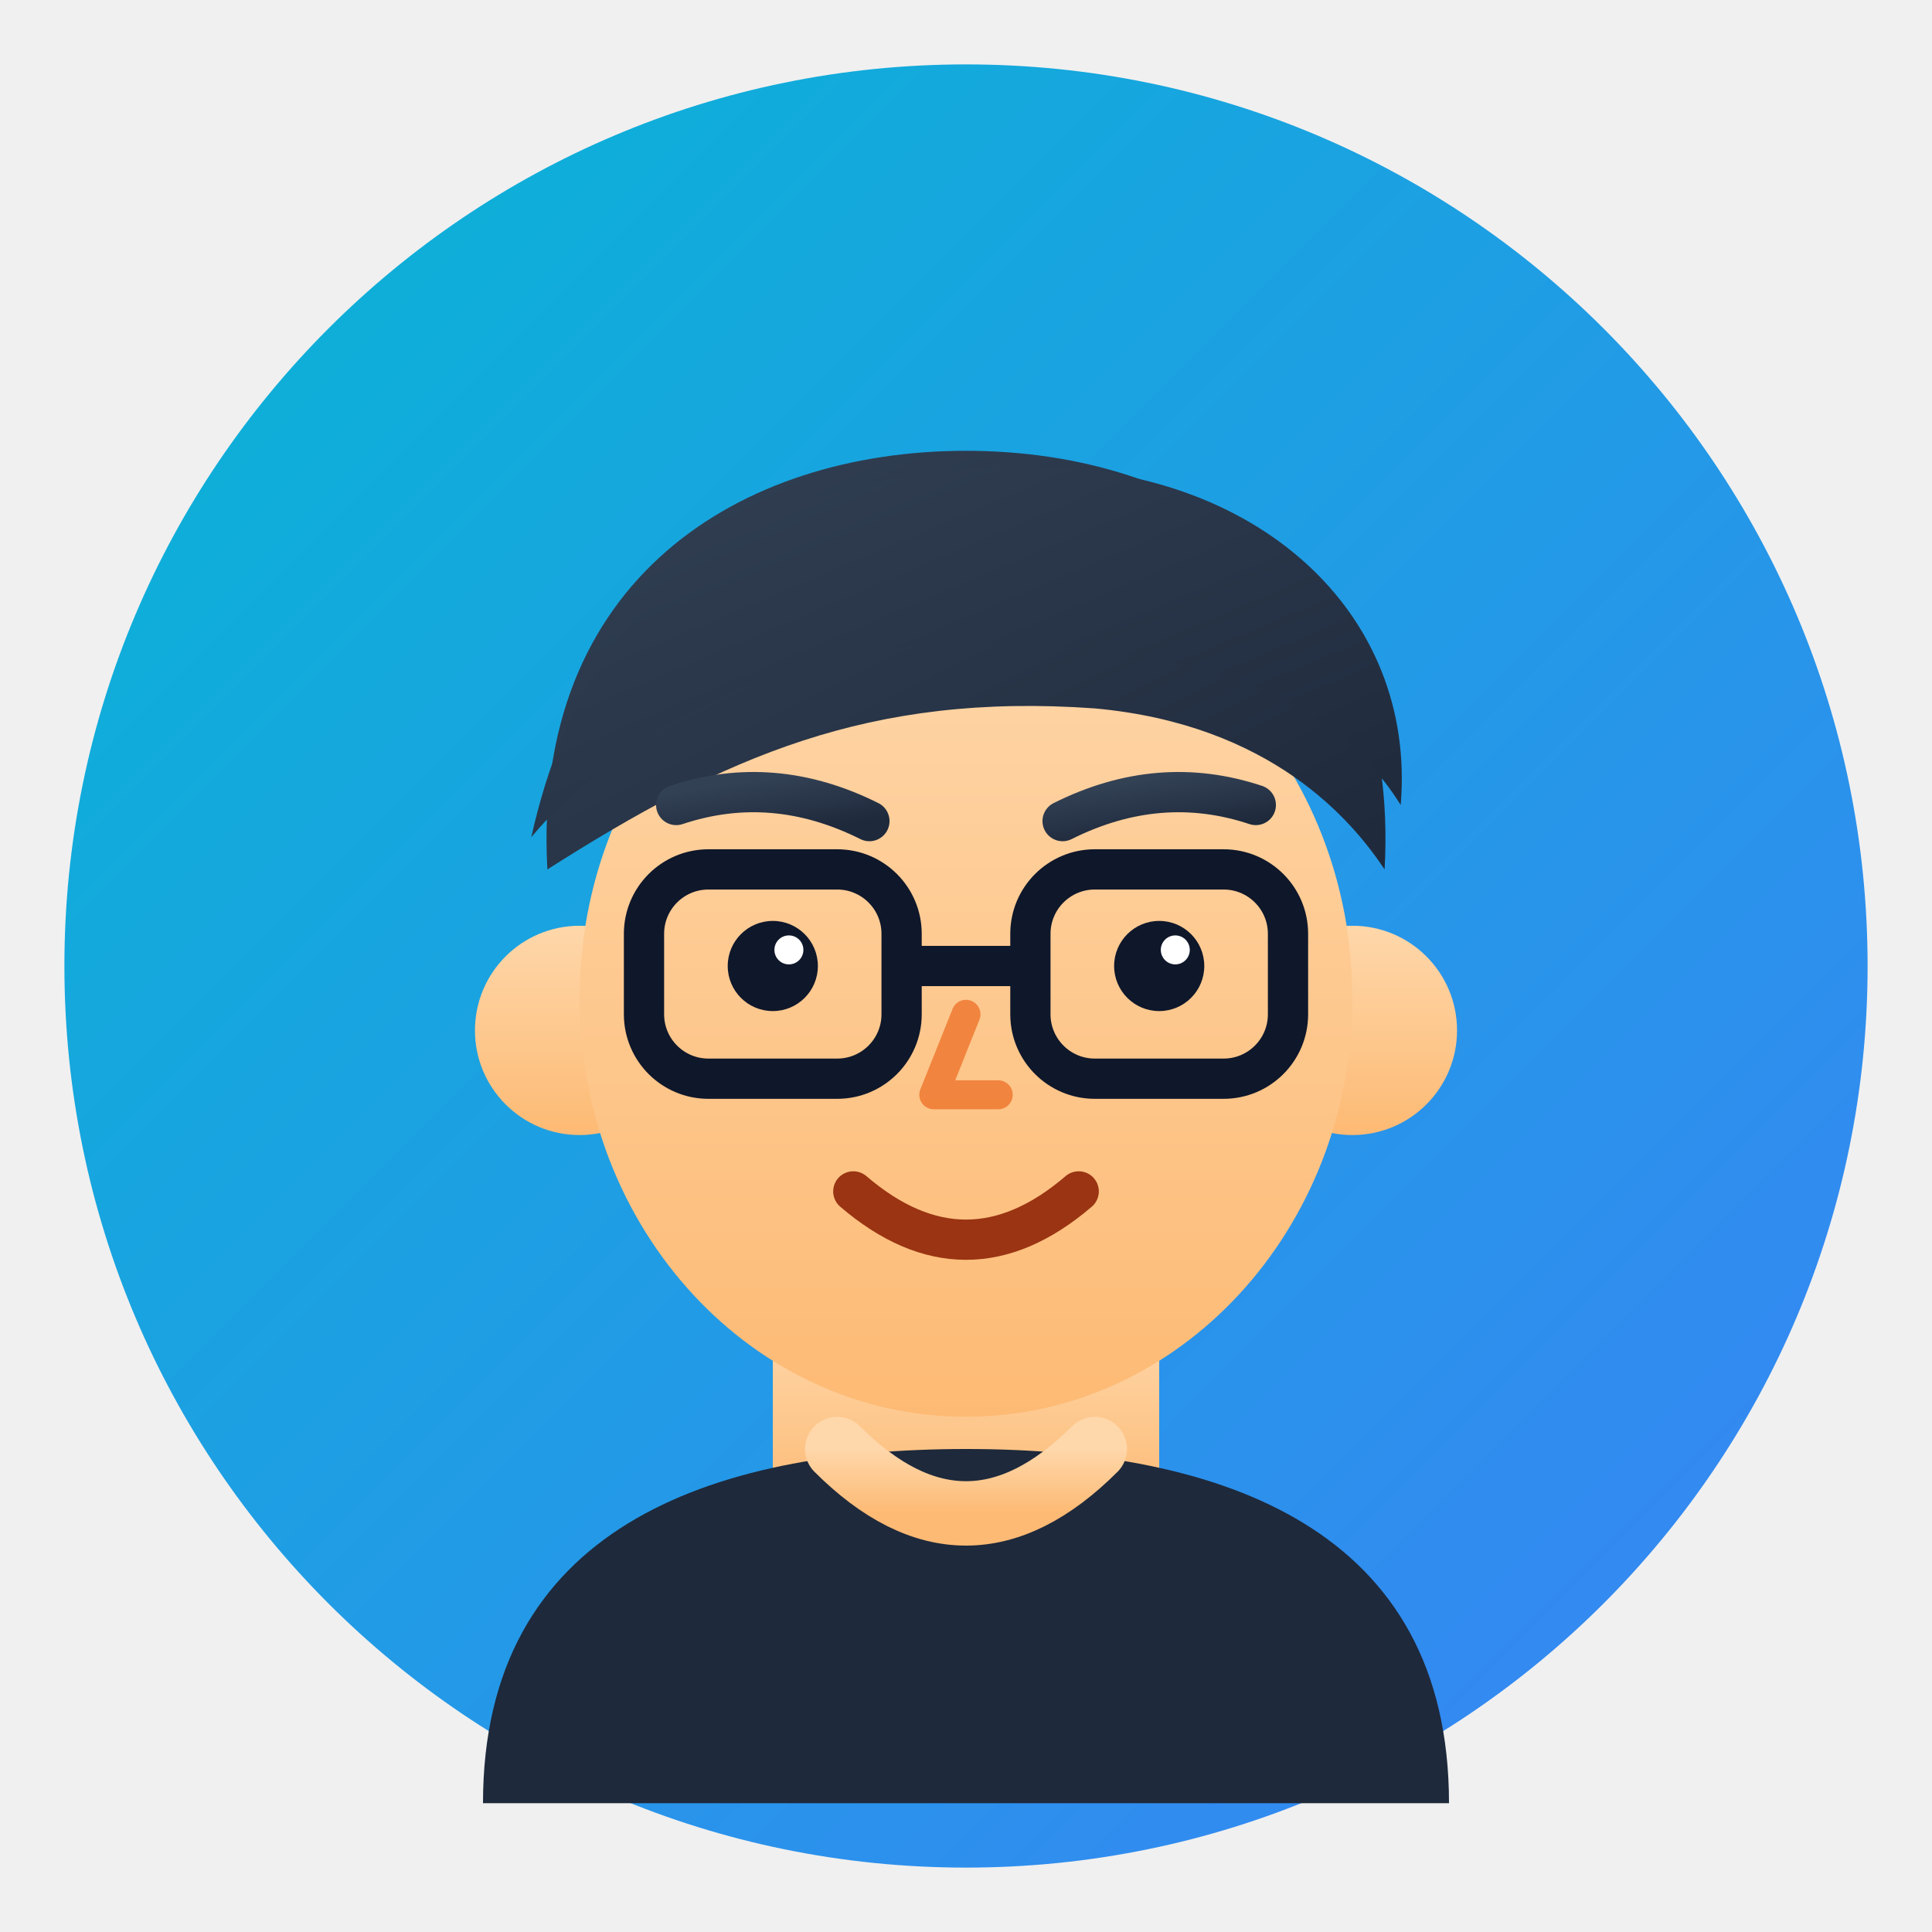
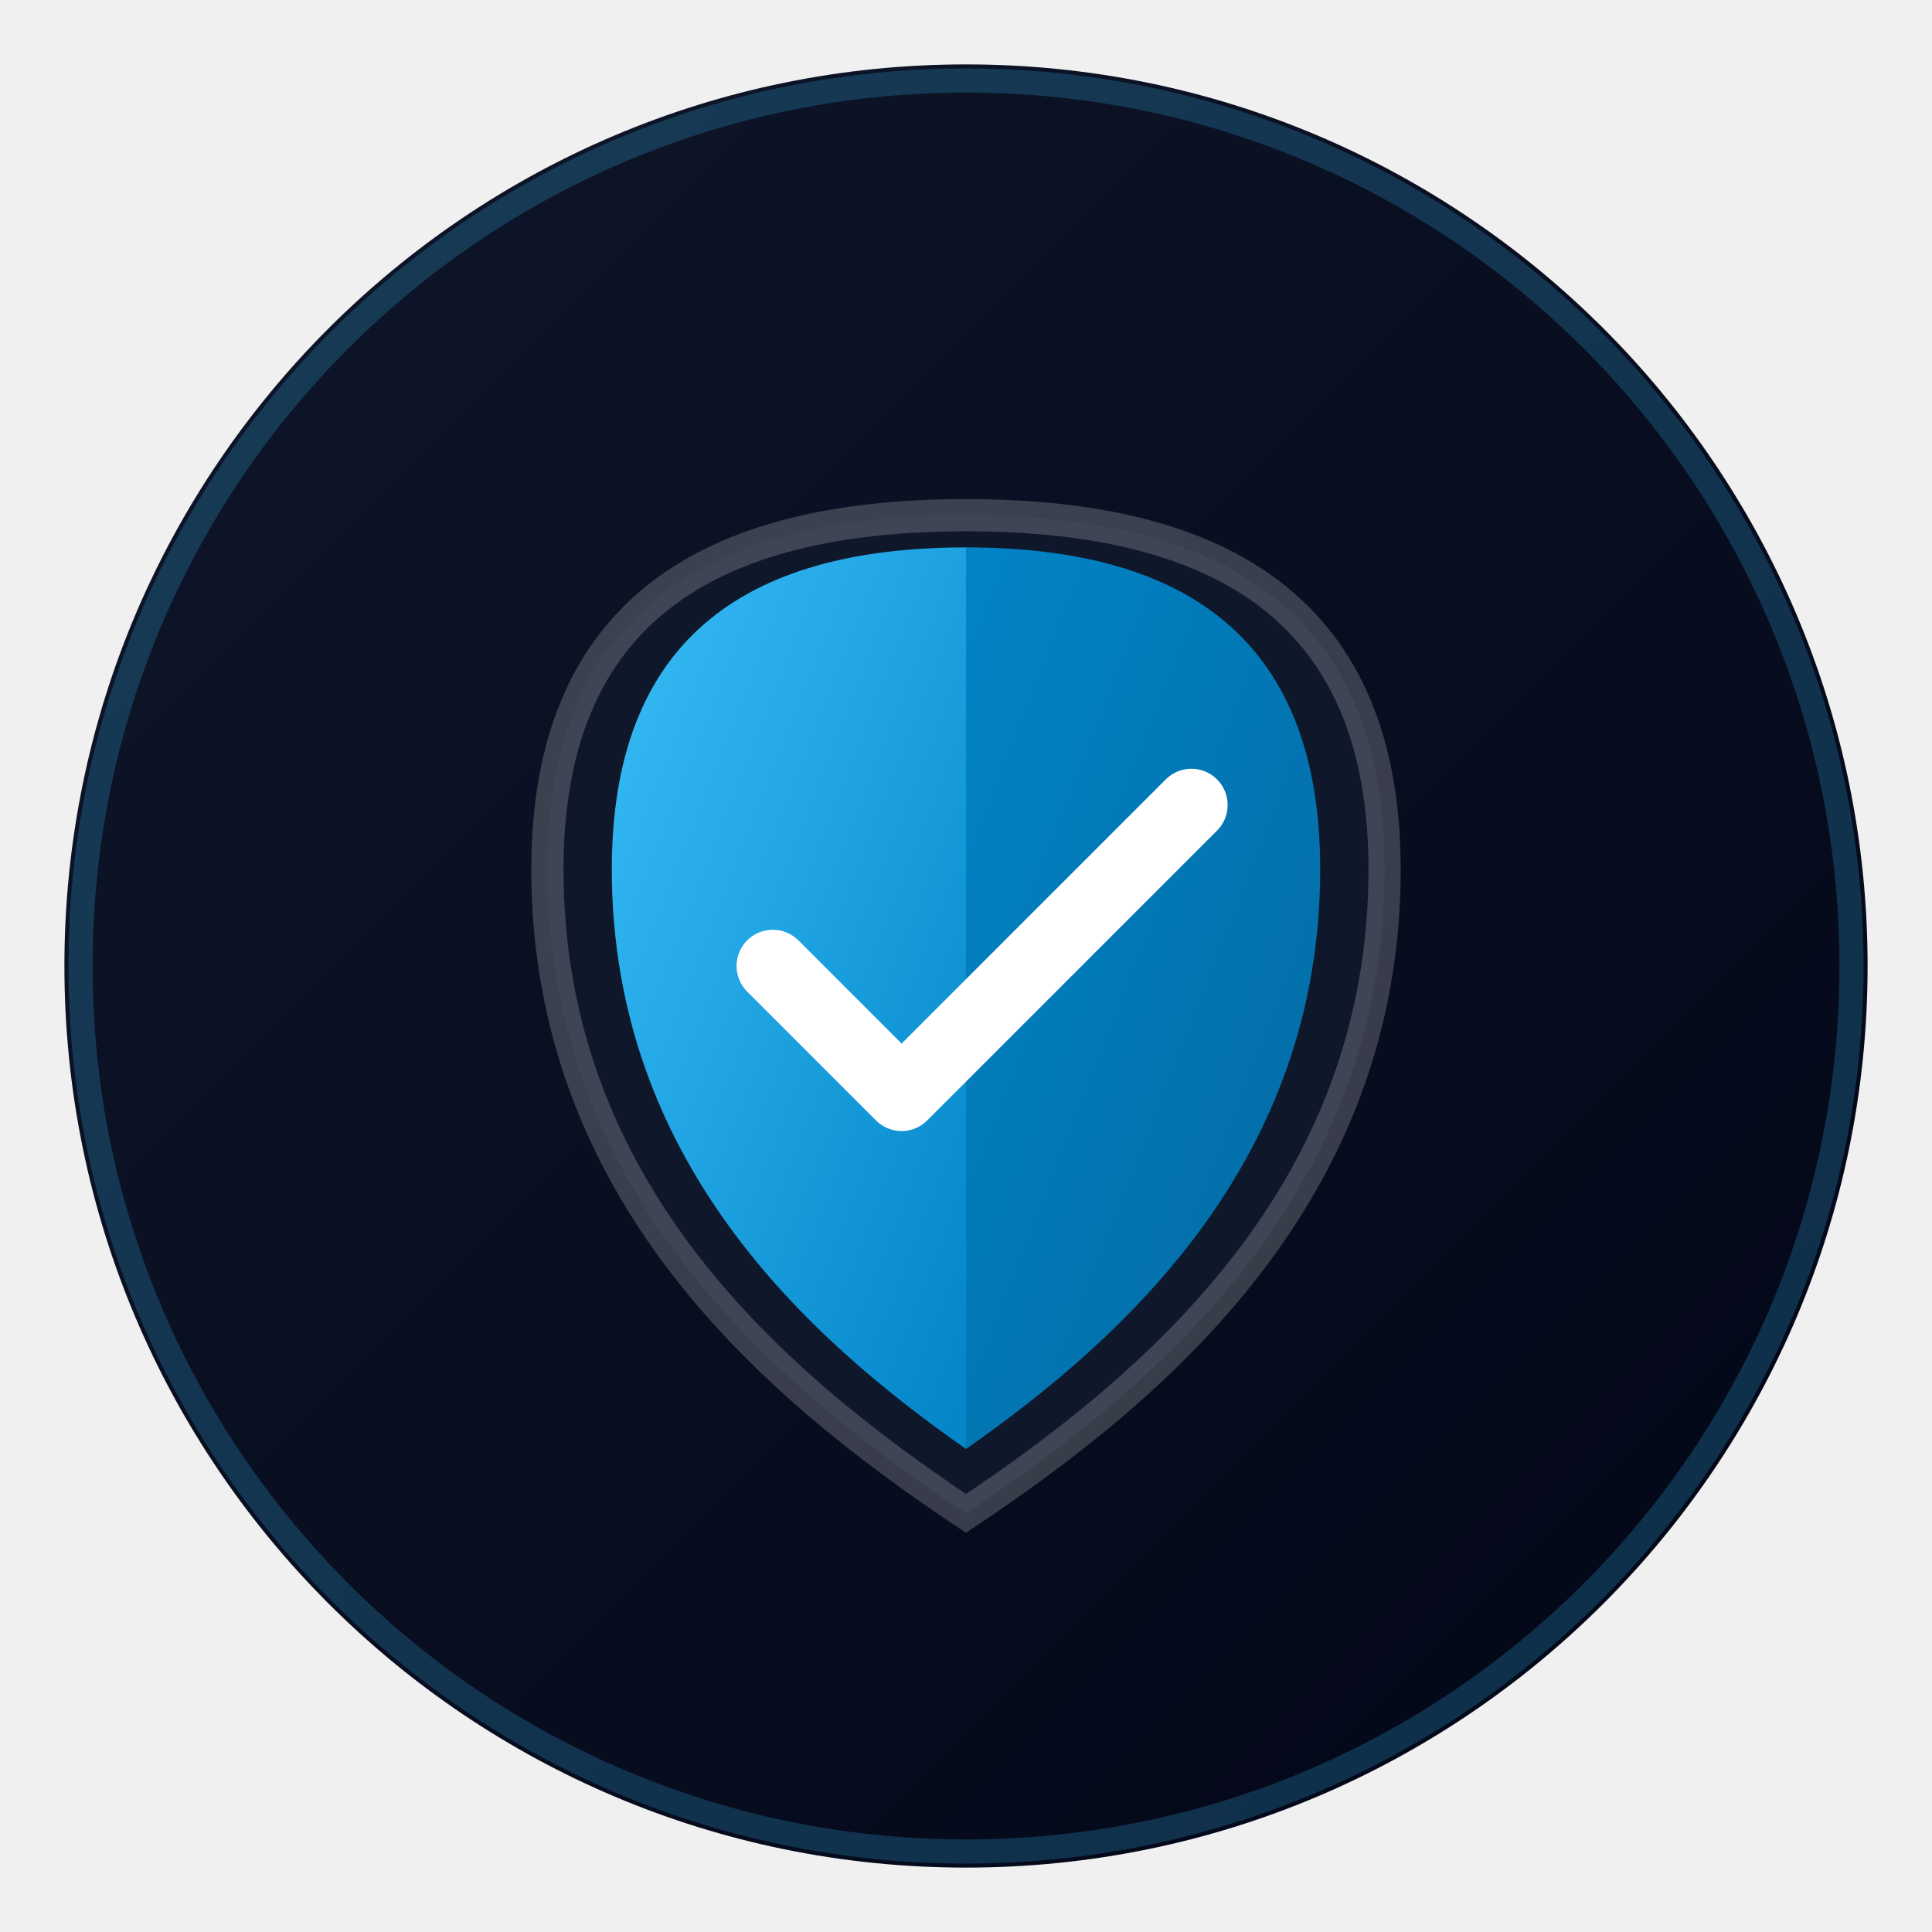
<svg xmlns="http://www.w3.org/2000/svg" viewBox="0 0 120 120" width="120" height="120">
  <defs>
-     <linearGradient id="bg9" x1="0%" y1="0%" x2="100%" y2="100%">
-       <stop offset="0%" stop-color="#06b6d4" />
-       <stop offset="100%" stop-color="#3b82f6" />
+     <linearGradient id="fbg9" x1="0%" y1="0%" x2="100%" y2="100%">
+       <stop offset="0%" stop-color="#0f172a" />
+       <stop offset="100%" stop-color="#020617" />
    </linearGradient>
-     <linearGradient id="skin9" x1="0%" y1="0%" x2="0%" y2="100%">
-       <stop offset="0%" stop-color="#fed7aa" />
-       <stop offset="100%" stop-color="#fdba74" />
+     <linearGradient id="fshield-l" x1="0%" y1="0%" x2="100%" y2="100%">
+       <stop offset="0%" stop-color="#38bdf8" />
+       <stop offset="100%" stop-color="#0284c7" />
    </linearGradient>
-     <linearGradient id="hair9" x1="0%" y1="0%" x2="100%" y2="100%">
-       <stop offset="0%" stop-color="#334155" />
-       <stop offset="100%" stop-color="#1e293b" />
+     <linearGradient id="fshield-r" x1="0%" y1="0%" x2="100%" y2="100%">
+       <stop offset="0%" stop-color="#0284c7" />
+       <stop offset="100%" stop-color="#0369a1" />
    </linearGradient>
  </defs>
-   <circle cx="60" cy="60" r="56" fill="url(#bg9)" />
-   <path d="M 48,82 L 72,82 L 72,94 L 48,94 Z" fill="url(#skin9)" />
-   <path d="M 30,112 C 30,95 44,90 60,90 C 76,90 90,95 90,112 Z" fill="#1e293b" />
-   <path d="M 52,90 Q 60,98 68,90" fill="none" stroke="url(#skin9)" stroke-width="4" stroke-linecap="round" />
-   <circle cx="36" cy="64" r="6.5" fill="url(#skin9)" />
-   <circle cx="84" cy="64" r="6.5" fill="url(#skin9)" />
-   <ellipse cx="60" cy="62" rx="24" ry="26" fill="url(#skin9)" />
-   <path d="M 34,54 C 33,36 46,28 60,28 C 74,28 87,36 86,54 C 84,51 79,45 68,44 C 54,43 45,47 34,54 Z" fill="url(#hair9)" />
-   <path d="M 33,52 C 37,34 50,29 64,29 C 78,29 88,38 87,50 C 82,42 72,40 60,40 C 48,40 38,46 33,52 Z" fill="url(#hair9)" />
-   <rect x="40" y="54" width="16" height="13" rx="4" fill="none" stroke="#0f172a" stroke-width="2.5" />
-   <rect x="64" y="54" width="16" height="13" rx="4" fill="none" stroke="#0f172a" stroke-width="2.5" />
-   <line x1="56" y1="60" x2="64" y2="60" stroke="#0f172a" stroke-width="2.5" />
-   <circle cx="48" cy="60" r="2.8" fill="#0f172a" />
-   <circle cx="49" cy="59" r="0.9" fill="#ffffff" />
-   <circle cx="72" cy="60" r="2.8" fill="#0f172a" />
-   <circle cx="73" cy="59" r="0.9" fill="#ffffff" />
-   <path d="M 42,50 Q 48,48 54,51" fill="none" stroke="url(#hair9)" stroke-width="2.5" stroke-linecap="round" />
-   <path d="M 66,51 Q 72,48 78,50" fill="none" stroke="url(#hair9)" stroke-width="2.5" stroke-linecap="round" />
-   <path d="M 60,63 L 58,68 L 62,68" fill="none" stroke="#ea580c" stroke-width="1.8" stroke-linecap="round" stroke-linejoin="round" opacity="0.6" />
-   <path d="M 53,74 Q 60,80 67,74" fill="none" stroke="#9a3412" stroke-width="2.5" stroke-linecap="round" />
+   <circle cx="60" cy="60" r="56" fill="url(#fbg9)" />
+   <circle cx="60" cy="60" r="55" fill="none" stroke="rgba(56,189,248,0.22)" stroke-width="1.5" />
+   <path d="M 60,32 C 76,32 86,38 86,54 C 86,74 72,86 60,94 C 48,86 34,74 34,54 C 34,38 44,32 60,32 Z" fill="#0f172a" stroke="rgba(255,255,255,0.2)" stroke-width="2" />
+   <path d="M 60,34 C 46,34 38,40 38,54 C 38,72 50,83 60,90 Z" fill="url(#fshield-l)" />
+   <path d="M 60,34 C 74,34 82,40 82,54 C 82,72 70,83 60,90 Z" fill="url(#fshield-r)" />
+   <path d="M 48,60 L 56,68 L 74,50" fill="none" stroke="#ffffff" stroke-width="4.5" stroke-linecap="round" stroke-linejoin="round" />
</svg>
